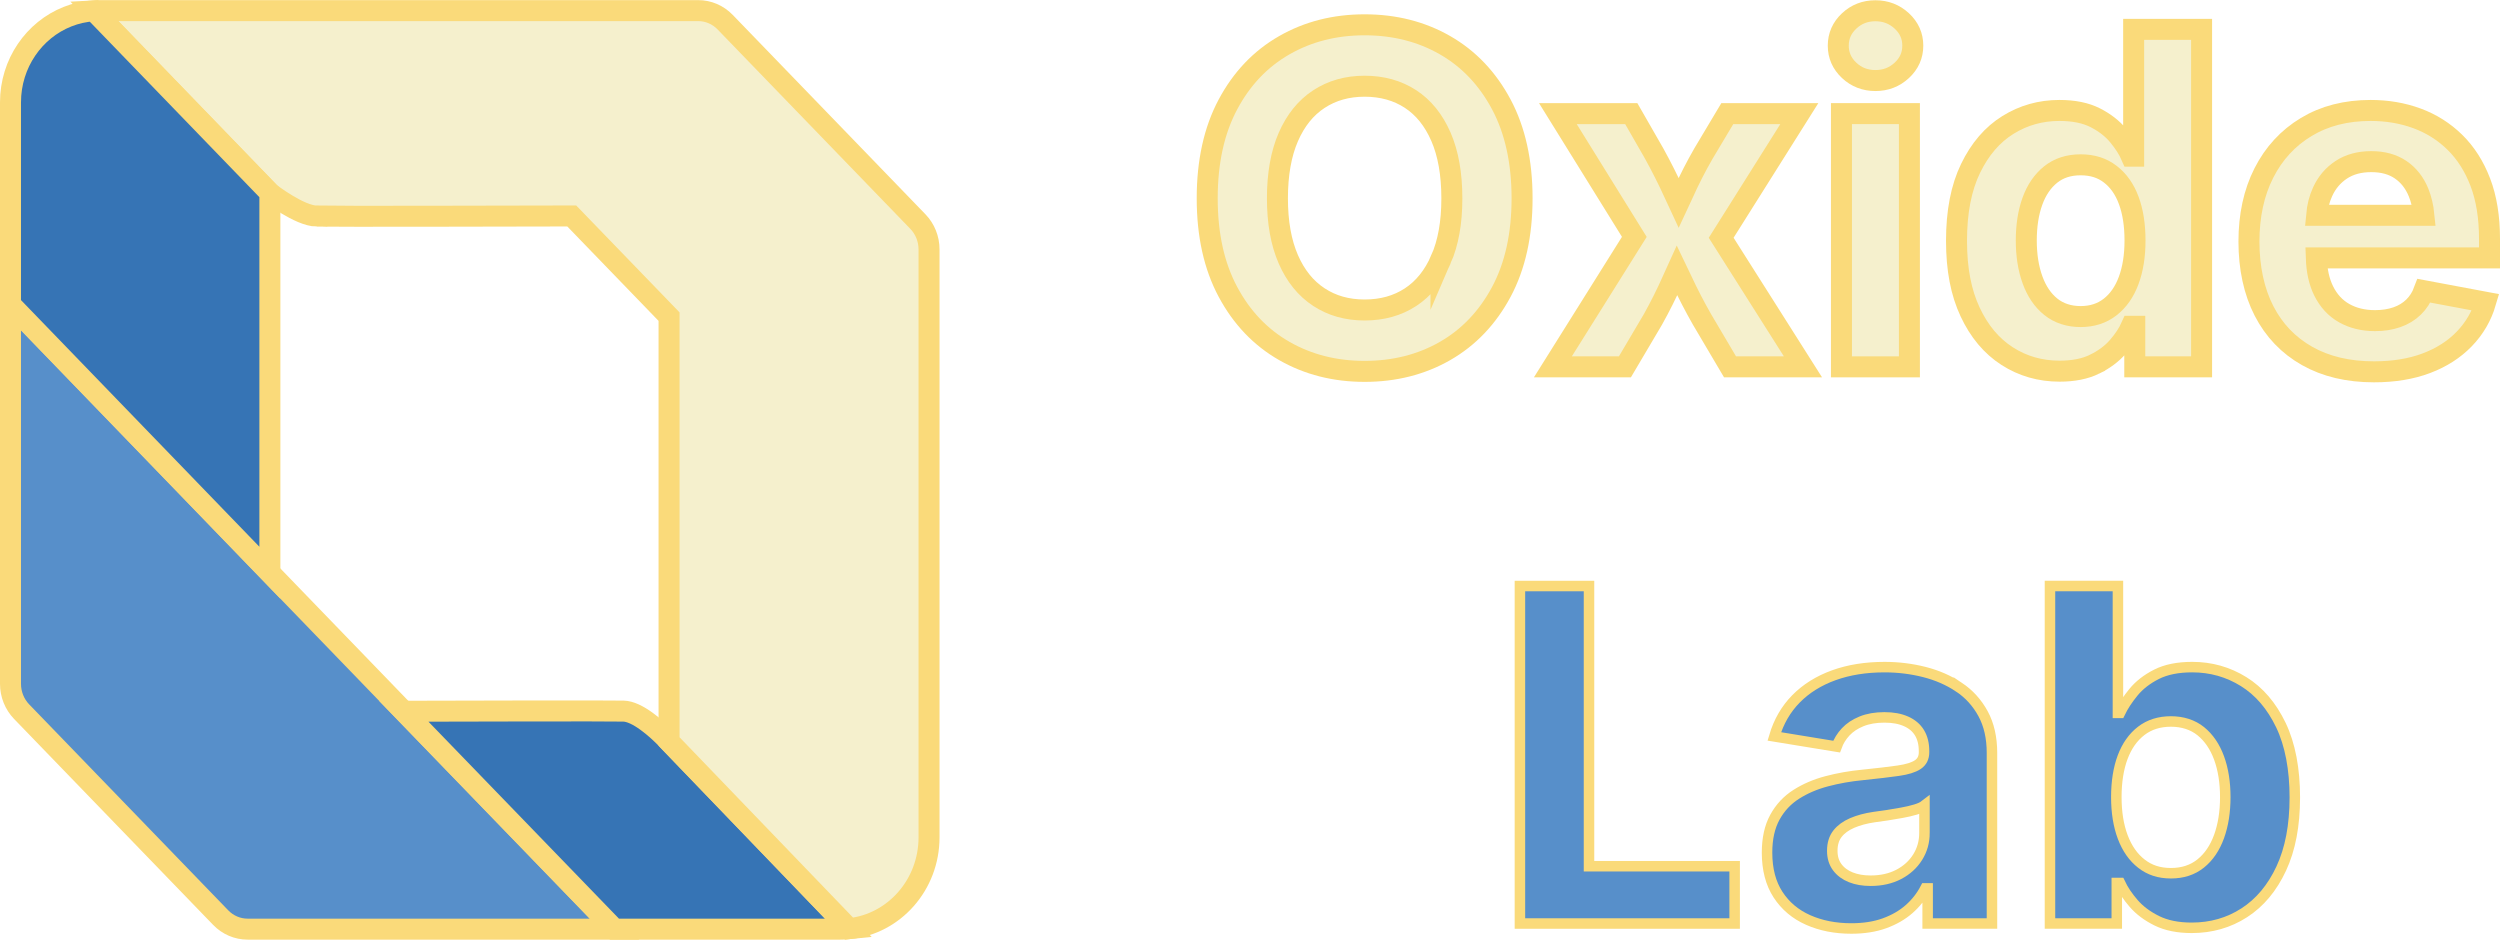
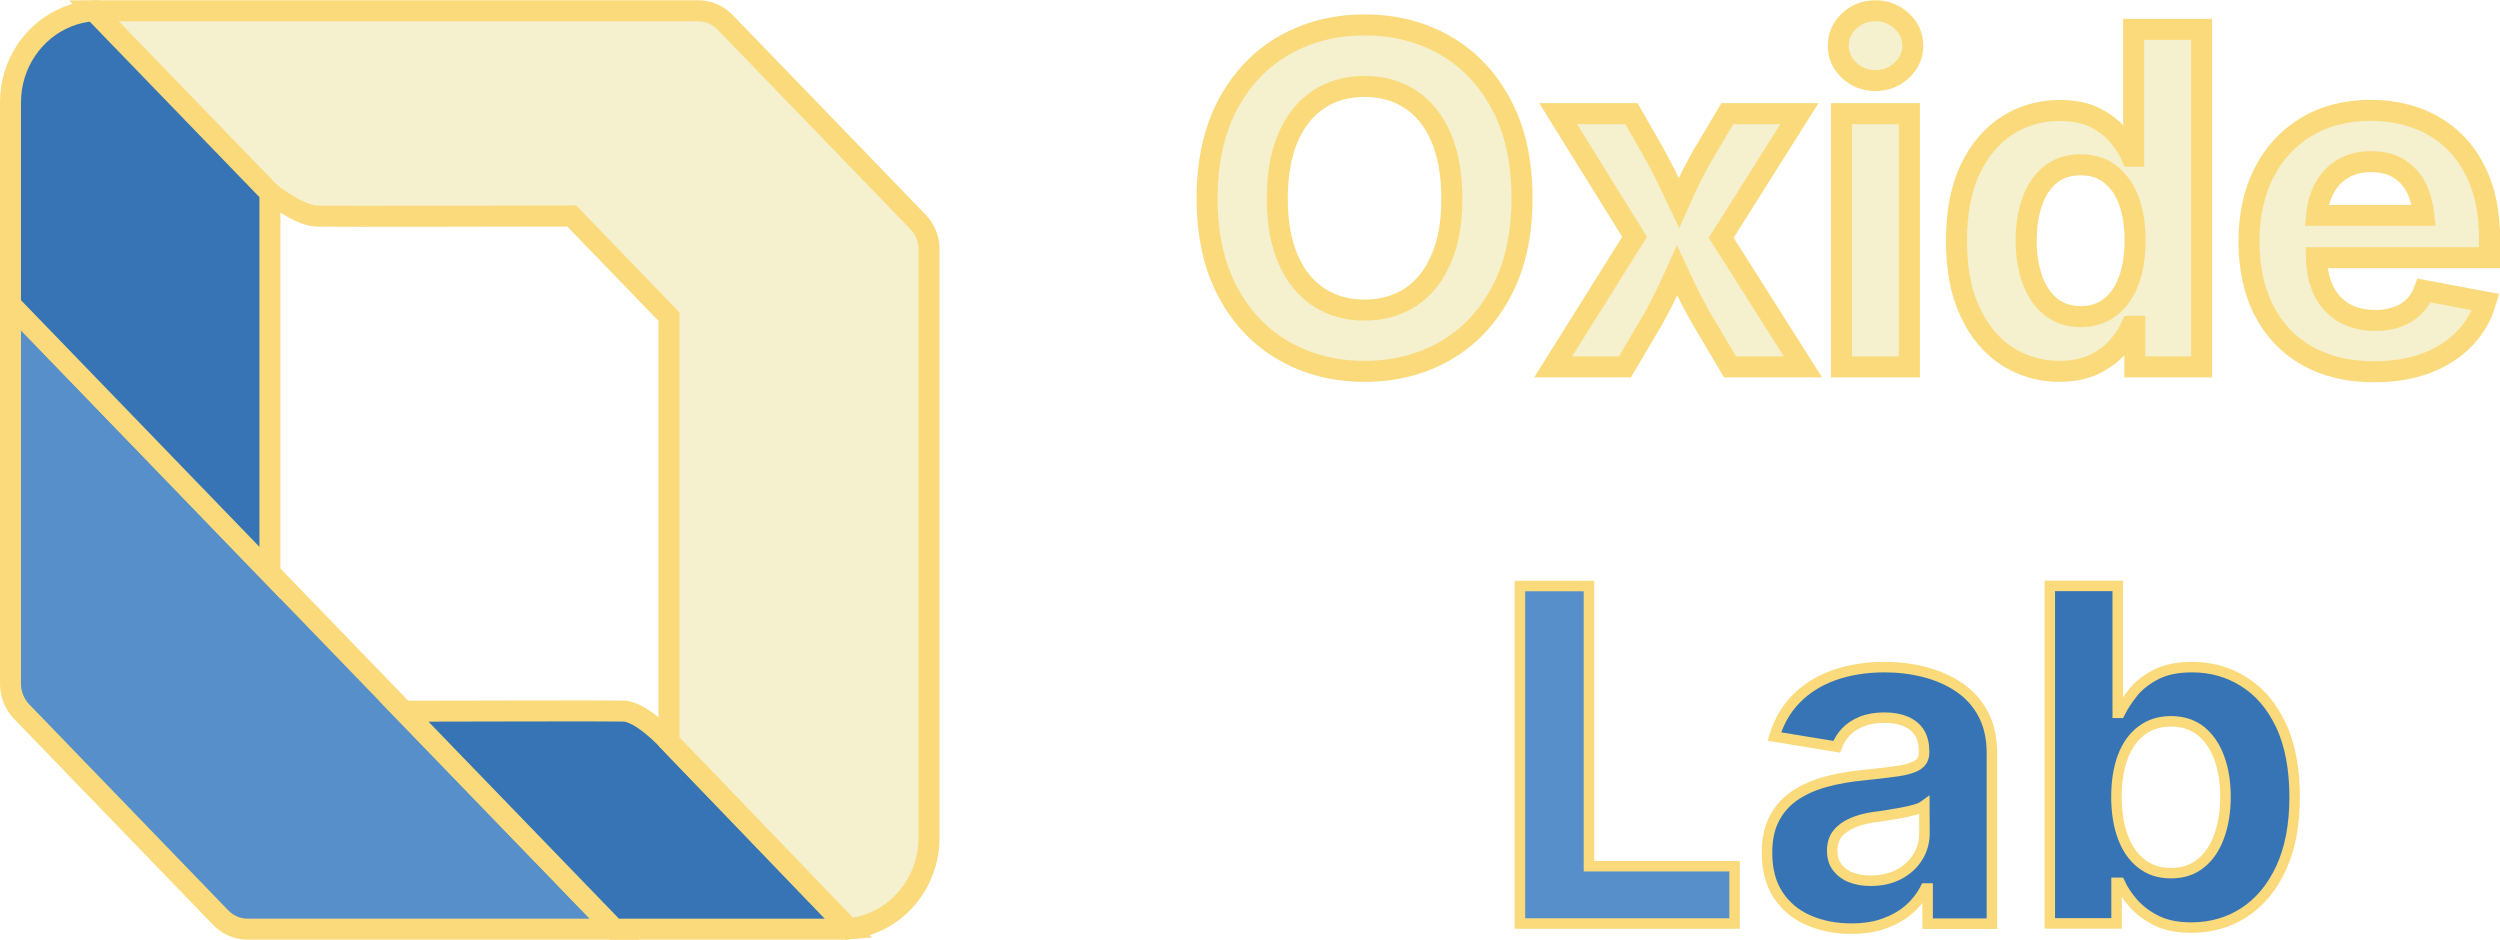
- <svg xmlns="http://www.w3.org/2000/svg" id="uuid-f9f8eb85-9671-46f3-b266-564b4cb8a518" width="1905.2" height="716.08" viewBox="0 0 1905.2 716.08">
-   <path d="m205.67,436.45L8,231.94v289.2c0,7.95,3.05,15.58,8.49,21.21l151.7,156.95c5.44,5.62,12.81,8.78,20.5,8.78h279.61l-160.6-166.06-102.04-105.57h.01Z" fill="#578fca" stroke="#fada7a" stroke-miterlimit="10" stroke-width="16" />
-   <path d="m468.3,708.08h172.06c2.29,0,4.55-.12,6.78-.35l-137.27-142.66s-13.8-15.23-26.48-20.98c-2.85-1.29-5.64-2.11-8.21-2.17-14.05-.3-118.63-.04-167.48.1l160.6,166.06h0Z" fill="#3674b5" stroke="#fada7a" stroke-miterlimit="10" stroke-width="16" />
-   <path d="m241.43,164.69c16.35.31,140.36.03,194.29-.11l74.15,76.72v323.77l137.27,142.66c34.17-3.52,60.86-33.35,60.86-69.63V190.07c0-7.95-3.05-15.58-8.49-21.21L552.6,16.87c-5.44-5.62-12.81-8.78-20.5-8.78H75.64c-1.39,0-2.76.06-4.13.14l134.16,138.81s22.47,17.41,35.76,17.66h0Z" fill="#f5f0cd" stroke="#fada7a" stroke-miterlimit="10" stroke-width="16" />
-   <path d="m205.67,436.45V147.03L71.51,8.22c-7.02.44-13.74,1.98-20.02,4.47C26.06,22.75,8,48.22,8,78.06v153.88l197.67,204.51Z" fill="#3674b5" stroke="#fada7a" stroke-miterlimit="10" stroke-width="16" />
+ <svg xmlns="http://www.w3.org/2000/svg" version="1.1" id="uuid-f9f8eb85-9671-46f3-b266-564b4cb8a518" x="0px" y="0px" viewBox="0 0 1905.2 716.1" style="enable-background:new 0 0 1905.2 716.1;" xml:space="preserve">
+   <style type="text/css">
+ 	.st0{fill:#578FCA;stroke:#FADA7A;stroke-width:16;stroke-miterlimit:10;}
+ 	.st1{fill:#3674B5;stroke:#FADA7A;stroke-width:16;stroke-miterlimit:10;}
+ 	.st2{fill:#F5F0CD;stroke:#FADA7A;stroke-width:16;stroke-miterlimit:10;}
+ 	.st3{fill:#578FCA;stroke:#FADA7A;stroke-width:8;stroke-miterlimit:10;}
+ 	.st4{fill:#3674B5;stroke:#FADA7A;stroke-width:8;stroke-miterlimit:10;}
+ </style>
+   <path class="st0" d="M205.7,436.5L8,231.9v289.2c0,8,3.1,15.6,8.5,21.2l151.7,157c5.4,5.6,12.8,8.8,20.5,8.8h279.6L307.7,542  L205.7,436.5L205.7,436.5L205.7,436.5z" />
+   <path class="st1" d="M468.3,708.1h172.1c2.3,0,4.5-0.1,6.8-0.3L509.9,565.1c0,0-13.8-15.2-26.5-21c-2.9-1.3-5.6-2.1-8.2-2.2  c-14-0.3-118.6,0-167.5,0.1L468.3,708.1L468.3,708.1L468.3,708.1z" />
+   <path class="st2" d="M241.4,164.7c16.4,0.3,140.4,0,194.3-0.1l74.1,76.7v323.8l137.3,142.7c34.2-3.5,60.9-33.3,60.9-69.6v-448  c0-7.9-3-15.6-8.5-21.2l-146.9-152c-5.4-5.6-12.8-8.8-20.5-8.8H75.6c-1.4,0-2.8,0.1-4.1,0.1L205.7,147  C205.7,147,228.1,164.4,241.4,164.7L241.4,164.7L241.4,164.7z" />
+   <path class="st1" d="M205.7,436.5V147L71.5,8.2c-7,0.4-13.7,2-20,4.5C26.1,22.8,8,48.2,8,78.1v153.9L205.7,436.5z" />
  <g>
-     <path d="m1144.14,79.59c-10.53-19.74-24.83-34.78-42.9-45.14-18.07-10.36-38.49-15.54-61.28-15.54s-43.07,5.18-61.19,15.54c-18.13,10.36-32.45,25.4-42.98,45.14-10.53,19.74-15.8,43.59-15.8,71.55s5.27,51.61,15.8,71.29c10.53,19.68,24.86,34.7,42.98,45.05,18.13,10.36,38.52,15.54,61.19,15.54s43.21-5.18,61.28-15.54c18.07-10.36,32.37-25.38,42.9-45.05,10.53-19.68,15.8-43.44,15.8-71.29s-5.27-51.81-15.8-71.55Zm-46,118.07c-5.52,12.72-13.27,22.33-23.22,28.83-9.95,6.5-21.61,9.75-34.96,9.75s-24.86-3.28-34.87-9.84c-10.01-6.56-17.78-16.17-23.3-28.83-5.52-12.66-8.29-28.14-8.29-46.43s2.76-33.98,8.29-46.69c5.52-12.71,13.29-22.35,23.3-28.91,10.01-6.56,21.63-9.84,34.87-9.84s25,3.25,34.96,9.75c9.95,6.5,17.69,16.11,23.22,28.83,5.52,12.72,8.29,28.34,8.29,46.87s-2.76,33.81-8.29,46.52Z" fill="#f5f0cd" stroke="#fada7a" stroke-miterlimit="10" stroke-width="16" />
-     <path d="m1238.31,279.57l21.41-36.25c5.52-9.9,10.44-19.74,14.76-29.52,1.17-2.65,2.35-5.27,3.53-7.86,1.25,2.59,2.49,5.21,3.72,7.86,4.54,9.78,9.64,19.62,15.28,29.52l21.41,36.25h55.58l-62.33-98.37,59.56-94.62h-54.89l-18.13,30.38c-5.75,10.01-10.82,19.91-15.19,29.69-1.22,2.74-2.46,5.44-3.72,8.12-1.27-2.72-2.54-5.45-3.79-8.21-4.43-9.72-9.41-19.59-14.93-29.6l-17.43-30.38h-55.93l58.27,93.94-62.07,99.05h54.89Z" fill="#f5f0cd" stroke="#fada7a" stroke-miterlimit="10" stroke-width="16" />
-     <rect x="1403.33" y="86.58" width="51.79" height="192.99" fill="#f5f0cd" stroke="#fada7a" stroke-miterlimit="10" stroke-width="16" />
-     <path d="m1409.2,53.61c5.52,5.18,12.2,7.77,20.02,7.77s14.53-2.59,20.11-7.77c5.58-5.18,8.37-11.45,8.37-18.82s-2.79-13.64-8.37-18.82c-5.58-5.18-12.29-7.77-20.11-7.77s-14.5,2.59-20.02,7.77c-5.52,5.18-8.29,11.45-8.29,18.82s2.76,13.64,8.29,18.82Z" fill="#f5f0cd" stroke="#fada7a" stroke-miterlimit="10" stroke-width="16" />
-     <path d="m1596.32,277.5c7.25-3.57,13.15-7.97,17.69-13.21,4.54-5.24,7.97-10.44,10.27-15.62h2.59v30.9h50.92V22.37h-51.78v96.67h-1.73c-2.19-5.06-5.52-10.3-10.01-15.71-4.49-5.41-10.36-9.95-17.61-13.64-7.25-3.68-16.34-5.52-27.27-5.52-14.27,0-27.33,3.68-39.19,11.05-11.85,7.37-21.35,18.41-28.48,33.14-7.14,14.73-10.7,33.09-10.7,55.07s3.45,39.5,10.36,54.29c6.91,14.79,16.31,26.01,28.22,33.66,11.91,7.65,25.23,11.48,39.96,11.48,10.59,0,19.51-1.79,26.76-5.35Zm-47.38-64.21c-3.17-8.74-4.75-18.76-4.75-30.04s1.55-21.23,4.66-29.86c3.11-8.63,7.74-15.42,13.9-20.37,6.16-4.95,13.78-7.42,22.87-7.42s16.4,2.39,22.61,7.16c6.21,4.78,10.9,11.45,14.07,20.02,3.16,8.57,4.75,18.73,4.75,30.47s-1.61,21.78-4.83,30.47c-3.22,8.69-7.94,15.45-14.16,20.28-6.21,4.83-13.7,7.25-22.44,7.25s-16.54-2.47-22.7-7.42c-6.16-4.95-10.82-11.79-13.98-20.54Z" fill="#f5f0cd" stroke="#fada7a" stroke-miterlimit="10" stroke-width="16" />
-     <path d="m1897.2,182.04c0-16.57-2.33-30.96-6.99-43.15-4.66-12.2-11.13-22.35-19.42-30.47-8.29-8.11-17.9-14.18-28.83-18.21-10.94-4.03-22.73-6.04-35.39-6.04-18.76,0-35.1,4.2-49.02,12.6-13.93,8.4-24.68,20.08-32.28,35.04-7.6,14.96-11.39,32.4-11.39,52.3s3.82,37.98,11.48,52.82c7.65,14.85,18.61,26.3,32.88,34.35,14.27,8.06,31.25,12.08,50.92,12.08,15.07,0,28.4-2.19,39.96-6.56,11.57-4.37,21.2-10.56,28.91-18.56,7.71-8,13.12-17.29,16.23-27.88l-46.95-8.8c-1.84,4.95-4.52,9.12-8.03,12.52-3.51,3.4-7.74,5.96-12.69,7.68-4.95,1.73-10.47,2.59-16.57,2.59-8.98,0-16.83-1.9-23.56-5.7-6.73-3.8-11.97-9.49-15.71-17.09-3.39-6.88-5.22-15.23-5.54-25.03h131.99v-14.5Zm-112.98-52.65c6.27-4.14,13.9-6.21,22.87-6.21s16.31,2.04,22.35,6.13c6.04,4.09,10.59,9.84,13.64,17.26,2.13,5.2,3.51,11.05,4.15,17.52h-81.8c.59-6.53,2.1-12.49,4.55-17.87,3.22-7.08,7.97-12.69,14.24-16.83Z" fill="#f5f0cd" stroke="#fada7a" stroke-miterlimit="10" stroke-width="16" />
-     <polygon points="1210.95 446.6 1158.3 446.6 1158.3 703.8 1321.94 703.8 1321.94 660.13 1210.95 660.13 1210.95 446.6" fill="#578fca" stroke="#fada7a" stroke-miterlimit="10" stroke-width="8" />
-     <path d="m1492.75,523.59c-7.77-5.18-16.54-9-26.32-11.48-9.78-2.47-19.85-3.71-30.21-3.71-14.39,0-27.3,2.07-38.75,6.21-11.45,4.14-21.03,10.13-28.74,17.95-7.71,7.83-13.23,17.38-16.57,28.65l47.47,7.77c1.49-4.14,3.8-7.88,6.91-11.22,3.11-3.34,7.13-6.01,12.08-8.03,4.95-2.01,10.76-3.02,17.44-3.02s11.94,1.01,16.49,3.02c4.54,2.01,7.97,4.92,10.27,8.72,2.3,3.8,3.45,8.46,3.45,13.98v.86c0,4.14-1.58,7.28-4.75,9.41-3.17,2.13-8.17,3.69-15.02,4.66-6.85.98-15.85,2.04-27.02,3.19-9.55.92-18.67,2.53-27.36,4.83-8.69,2.3-16.46,5.64-23.3,10.01-6.85,4.37-12.26,10.18-16.23,17.44-3.97,7.25-5.96,16.23-5.96,26.93,0,12.77,2.79,23.45,8.37,32.02,5.58,8.57,13.23,15.02,22.96,19.33,9.72,4.32,20.68,6.47,32.88,6.47,9.55,0,17.98-1.32,25.29-3.97,7.31-2.65,13.55-6.24,18.73-10.79,5.18-4.55,9.32-9.81,12.43-15.8h1.73v26.76h49.02v-129.98c0-11.62-2.27-21.6-6.82-29.95-4.55-8.34-10.7-15.1-18.47-20.28Zm-26.15,111.17c0,6.79-1.73,12.95-5.18,18.47-3.45,5.52-8.26,9.9-14.41,13.12-6.16,3.22-13.32,4.83-21.49,4.83-5.64,0-10.65-.86-15.02-2.59-4.37-1.73-7.83-4.29-10.36-7.68-2.53-3.39-3.8-7.57-3.8-12.52,0-5.29,1.32-9.64,3.97-13.03,2.65-3.39,6.39-6.13,11.22-8.2,4.83-2.07,10.41-3.57,16.74-4.49,2.87-.35,6.15-.8,9.84-1.38,3.68-.57,7.42-1.21,11.22-1.9,3.8-.69,7.25-1.49,10.36-2.42,3.11-.92,5.41-1.96,6.9-3.11v20.89Z" fill="#578fca" stroke="#fada7a" stroke-miterlimit="10" stroke-width="8" />
-     <path d="m1709.82,519.44c-11.85-7.36-24.92-11.05-39.18-11.05-10.94,0-20.02,1.84-27.27,5.52-7.25,3.68-13.09,8.23-17.52,13.64-4.43,5.41-7.85,10.65-10.27,15.71h-1.55v-96.67h-51.79v257.2h50.92v-30.9h2.42c2.42,5.18,5.9,10.39,10.44,15.62,4.55,5.24,10.44,9.64,17.69,13.21,7.25,3.57,16.11,5.35,26.58,5.35,14.84,0,28.19-3.82,40.05-11.48,11.85-7.65,21.23-18.87,28.14-33.66,6.9-14.79,10.36-32.88,10.36-54.29s-3.54-40.33-10.62-55.06c-7.08-14.73-16.54-25.78-28.4-33.14Zm-18.73,118.07c-3.17,8.75-7.83,15.6-13.98,20.54-6.16,4.95-13.72,7.42-22.7,7.42s-16.23-2.42-22.44-7.25c-6.21-4.83-10.96-11.59-14.24-20.28-3.28-8.69-4.92-18.84-4.92-30.47s1.61-21.89,4.83-30.47c3.22-8.57,7.94-15.25,14.15-20.02,6.21-4.77,13.75-7.16,22.61-7.16s16.68,2.48,22.79,7.42c6.1,4.95,10.73,11.74,13.9,20.37,3.16,8.63,4.75,18.59,4.75,29.86s-1.58,21.29-4.75,30.04Z" fill="#578fca" stroke="#fada7a" stroke-miterlimit="10" stroke-width="8" />
+     <path class="st2" d="M1144.1,79.6c-10.5-19.7-24.8-34.8-42.9-45.1c-18.1-10.4-38.5-15.5-61.3-15.5s-43.1,5.2-61.2,15.5   c-18.1,10.4-32.5,25.4-43,45.1c-10.5,19.7-15.8,43.6-15.8,71.6s5.3,51.6,15.8,71.3c10.5,19.7,24.9,34.7,43,45   c18.1,10.4,38.5,15.5,61.2,15.5c22.7,0,43.2-5.2,61.3-15.5c18.1-10.4,32.4-25.4,42.9-45.1c10.5-19.7,15.8-43.4,15.8-71.3   S1154.7,99.3,1144.1,79.6L1144.1,79.6z M1098.1,197.7c-5.5,12.7-13.3,22.3-23.2,28.8s-21.6,9.8-35,9.8s-24.9-3.3-34.9-9.8   s-17.8-16.2-23.3-28.8c-5.5-12.7-8.3-28.1-8.3-46.4s2.8-34,8.3-46.7c5.5-12.7,13.3-22.3,23.3-28.9c10-6.6,21.6-9.8,34.9-9.8   s25,3.2,35,9.8c9.9,6.5,17.7,16.1,23.2,28.8c5.5,12.7,8.3,28.3,8.3,46.9S1103.7,185,1098.1,197.7L1098.1,197.7z" />
+     <path class="st2" d="M1238.3,279.6l21.4-36.2c5.5-9.9,10.4-19.7,14.8-29.5c1.2-2.6,2.3-5.3,3.5-7.9c1.2,2.6,2.5,5.2,3.7,7.9   c4.5,9.8,9.6,19.6,15.3,29.5l21.4,36.2h55.6l-62.3-98.4l59.6-94.6h-54.9l-18.1,30.4c-5.8,10-10.8,19.9-15.2,29.7   c-1.2,2.7-2.5,5.4-3.7,8.1c-1.3-2.7-2.5-5.4-3.8-8.2c-4.4-9.7-9.4-19.6-14.9-29.6l-17.4-30.4h-55.9l58.3,93.9l-62.1,99.1H1238.3   L1238.3,279.6z" />
+     <rect x="1403.3" y="86.6" class="st2" width="51.8" height="193" />
+     <path class="st2" d="M1409.2,53.6c5.5,5.2,12.2,7.8,20,7.8s14.5-2.6,20.1-7.8s8.4-11.5,8.4-18.8s-2.8-13.6-8.4-18.8   s-12.3-7.8-20.1-7.8s-14.5,2.6-20,7.8s-8.3,11.5-8.3,18.8S1403.7,48.4,1409.2,53.6z" />
+     <path class="st2" d="M1596.3,277.5c7.2-3.6,13.2-8,17.7-13.2c4.5-5.2,8-10.4,10.3-15.6h2.6v30.9h50.9V22.4H1626V119h-1.7   c-2.2-5.1-5.5-10.3-10-15.7c-4.5-5.4-10.4-9.9-17.6-13.6c-7.2-3.7-16.3-5.5-27.3-5.5c-14.3,0-27.3,3.7-39.2,11.1   c-11.8,7.4-21.3,18.4-28.5,33.1c-7.1,14.7-10.7,33.1-10.7,55.1s3.4,39.5,10.4,54.3c6.9,14.8,16.3,26,28.2,33.7   c11.9,7.6,25.2,11.5,40,11.5C1580.1,282.9,1589.1,281.1,1596.3,277.5L1596.3,277.5z M1548.9,213.3c-3.2-8.7-4.8-18.8-4.8-30   s1.6-21.2,4.7-29.9s7.7-15.4,13.9-20.4s13.8-7.4,22.9-7.4s16.4,2.4,22.6,7.2c6.2,4.8,10.9,11.4,14.1,20c3.2,8.6,4.8,18.7,4.8,30.5   s-1.6,21.8-4.8,30.5s-7.9,15.4-14.2,20.3c-6.2,4.8-13.7,7.2-22.4,7.2s-16.5-2.5-22.7-7.4C1556.8,228.9,1552.1,222,1548.9,213.3   L1548.9,213.3z" />
+     <path class="st2" d="M1897.2,182c0-16.6-2.3-31-7-43.2c-4.7-12.2-11.1-22.3-19.4-30.5c-8.3-8.1-17.9-14.2-28.8-18.2   c-10.9-4-22.7-6-35.4-6c-18.8,0-35.1,4.2-49,12.6c-13.9,8.4-24.7,20.1-32.3,35s-11.4,32.4-11.4,52.3s3.8,38,11.5,52.8   c7.7,14.9,18.6,26.3,32.9,34.4c14.3,8.1,31.2,12.1,50.9,12.1c15.1,0,28.4-2.2,40-6.6c11.6-4.4,21.2-10.6,28.9-18.6   c7.7-8,13.1-17.3,16.2-27.9l-46.9-8.8c-1.8,4.9-4.5,9.1-8,12.5c-3.5,3.4-7.7,6-12.7,7.7c-4.9,1.7-10.5,2.6-16.6,2.6   c-9,0-16.8-1.9-23.6-5.7c-6.7-3.8-12-9.5-15.7-17.1c-3.4-6.9-5.2-15.2-5.5-25h132V182L1897.2,182z M1784.2,129.4   c6.3-4.1,13.9-6.2,22.9-6.2s16.3,2,22.3,6.1c6,4.1,10.6,9.8,13.6,17.3c2.1,5.2,3.5,11.1,4.2,17.5h-81.8c0.6-6.5,2.1-12.5,4.6-17.9   C1773.2,139.1,1777.9,133.5,1784.2,129.4z" />
+     <polygon class="st3" points="1210.9,446.6 1158.3,446.6 1158.3,703.8 1321.9,703.8 1321.9,660.1 1210.9,660.1  " />
+     <path class="st4" d="M1492.8,523.6c-7.8-5.2-16.5-9-26.3-11.5c-9.8-2.5-19.8-3.7-30.2-3.7c-14.4,0-27.3,2.1-38.8,6.2   c-11.4,4.1-21,10.1-28.7,18c-7.7,7.8-13.2,17.4-16.6,28.7l47.5,7.8c1.5-4.1,3.8-7.9,6.9-11.2c3.1-3.3,7.1-6,12.1-8   c4.9-2,10.8-3,17.4-3s11.9,1,16.5,3c4.5,2,8,4.9,10.3,8.7s3.4,8.5,3.4,14v0.9c0,4.1-1.6,7.3-4.8,9.4c-3.2,2.1-8.2,3.7-15,4.7   c-6.8,1-15.8,2-27,3.2c-9.6,0.9-18.7,2.5-27.4,4.8s-16.5,5.6-23.3,10c-6.8,4.4-12.3,10.2-16.2,17.4c-4,7.2-6,16.2-6,26.9   c0,12.8,2.8,23.5,8.4,32s13.2,15,23,19.3c9.7,4.3,20.7,6.5,32.9,6.5c9.6,0,18-1.3,25.3-4c7.3-2.7,13.6-6.2,18.7-10.8   c5.2-4.5,9.3-9.8,12.4-15.8h1.7v26.8h49v-130c0-11.6-2.3-21.6-6.8-30C1506.7,535.5,1500.5,528.8,1492.8,523.6L1492.8,523.6z    M1466.6,634.8c0,6.8-1.7,13-5.2,18.5c-3.4,5.5-8.3,9.9-14.4,13.1c-6.2,3.2-13.3,4.8-21.5,4.8c-5.6,0-10.7-0.9-15-2.6   c-4.4-1.7-7.8-4.3-10.4-7.7s-3.8-7.6-3.8-12.5c0-5.3,1.3-9.6,4-13s6.4-6.1,11.2-8.2s10.4-3.6,16.7-4.5c2.9-0.3,6.2-0.8,9.8-1.4   c3.7-0.6,7.4-1.2,11.2-1.9c3.8-0.7,7.2-1.5,10.4-2.4c3.1-0.9,5.4-2,6.9-3.1L1466.6,634.8L1466.6,634.8z" />
+     <path class="st4" d="M1709.8,519.4c-11.8-7.4-24.9-11-39.2-11c-10.9,0-20,1.8-27.3,5.5c-7.2,3.7-13.1,8.2-17.5,13.6   c-4.4,5.4-7.8,10.7-10.3,15.7h-1.6v-96.7h-51.8v257.2h50.9v-30.9h2.4c2.4,5.2,5.9,10.4,10.4,15.6c4.6,5.2,10.4,9.6,17.7,13.2   s16.1,5.3,26.6,5.3c14.8,0,28.2-3.8,40.1-11.5c11.8-7.7,21.2-18.9,28.1-33.7c6.9-14.8,10.4-32.9,10.4-54.3s-3.5-40.3-10.6-55.1   S1721.7,526.8,1709.8,519.4L1709.8,519.4z M1691.1,637.5c-3.2,8.8-7.8,15.6-14,20.5c-6.2,5-13.7,7.4-22.7,7.4s-16.2-2.4-22.4-7.2   s-11-11.6-14.2-20.3s-4.9-18.8-4.9-30.5s1.6-21.9,4.8-30.5c3.2-8.6,7.9-15.2,14.2-20c6.2-4.8,13.8-7.2,22.6-7.2s16.7,2.5,22.8,7.4   c6.1,5,10.7,11.7,13.9,20.4c3.2,8.6,4.8,18.6,4.8,29.9S1694.3,628.8,1691.1,637.5L1691.1,637.5z" />
  </g>
</svg>
